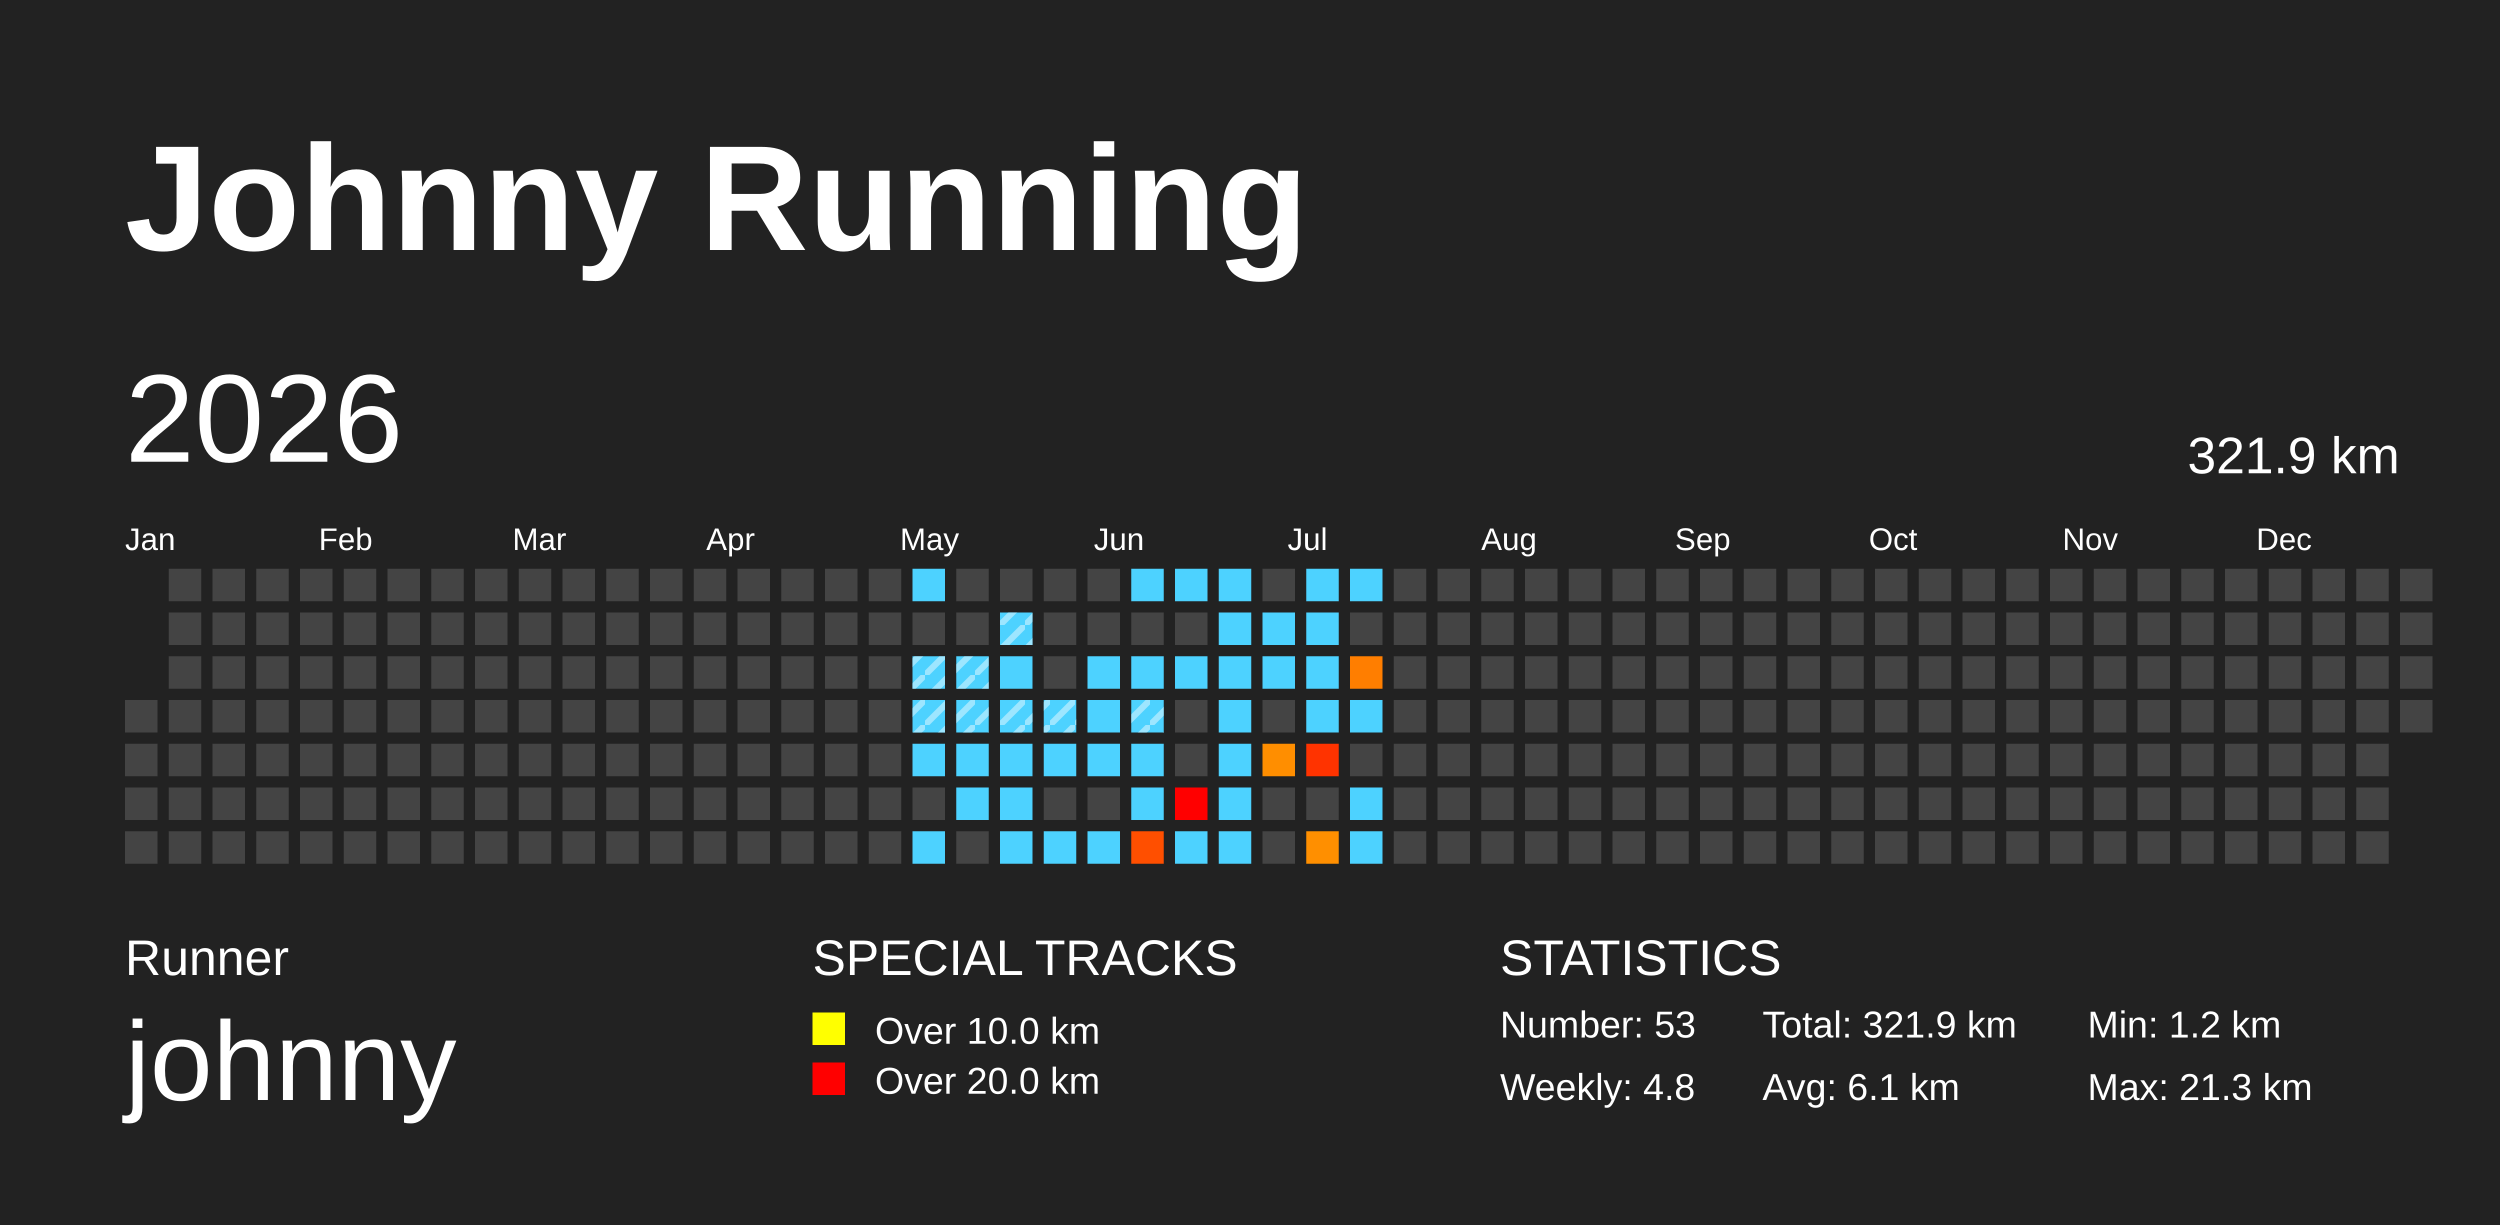
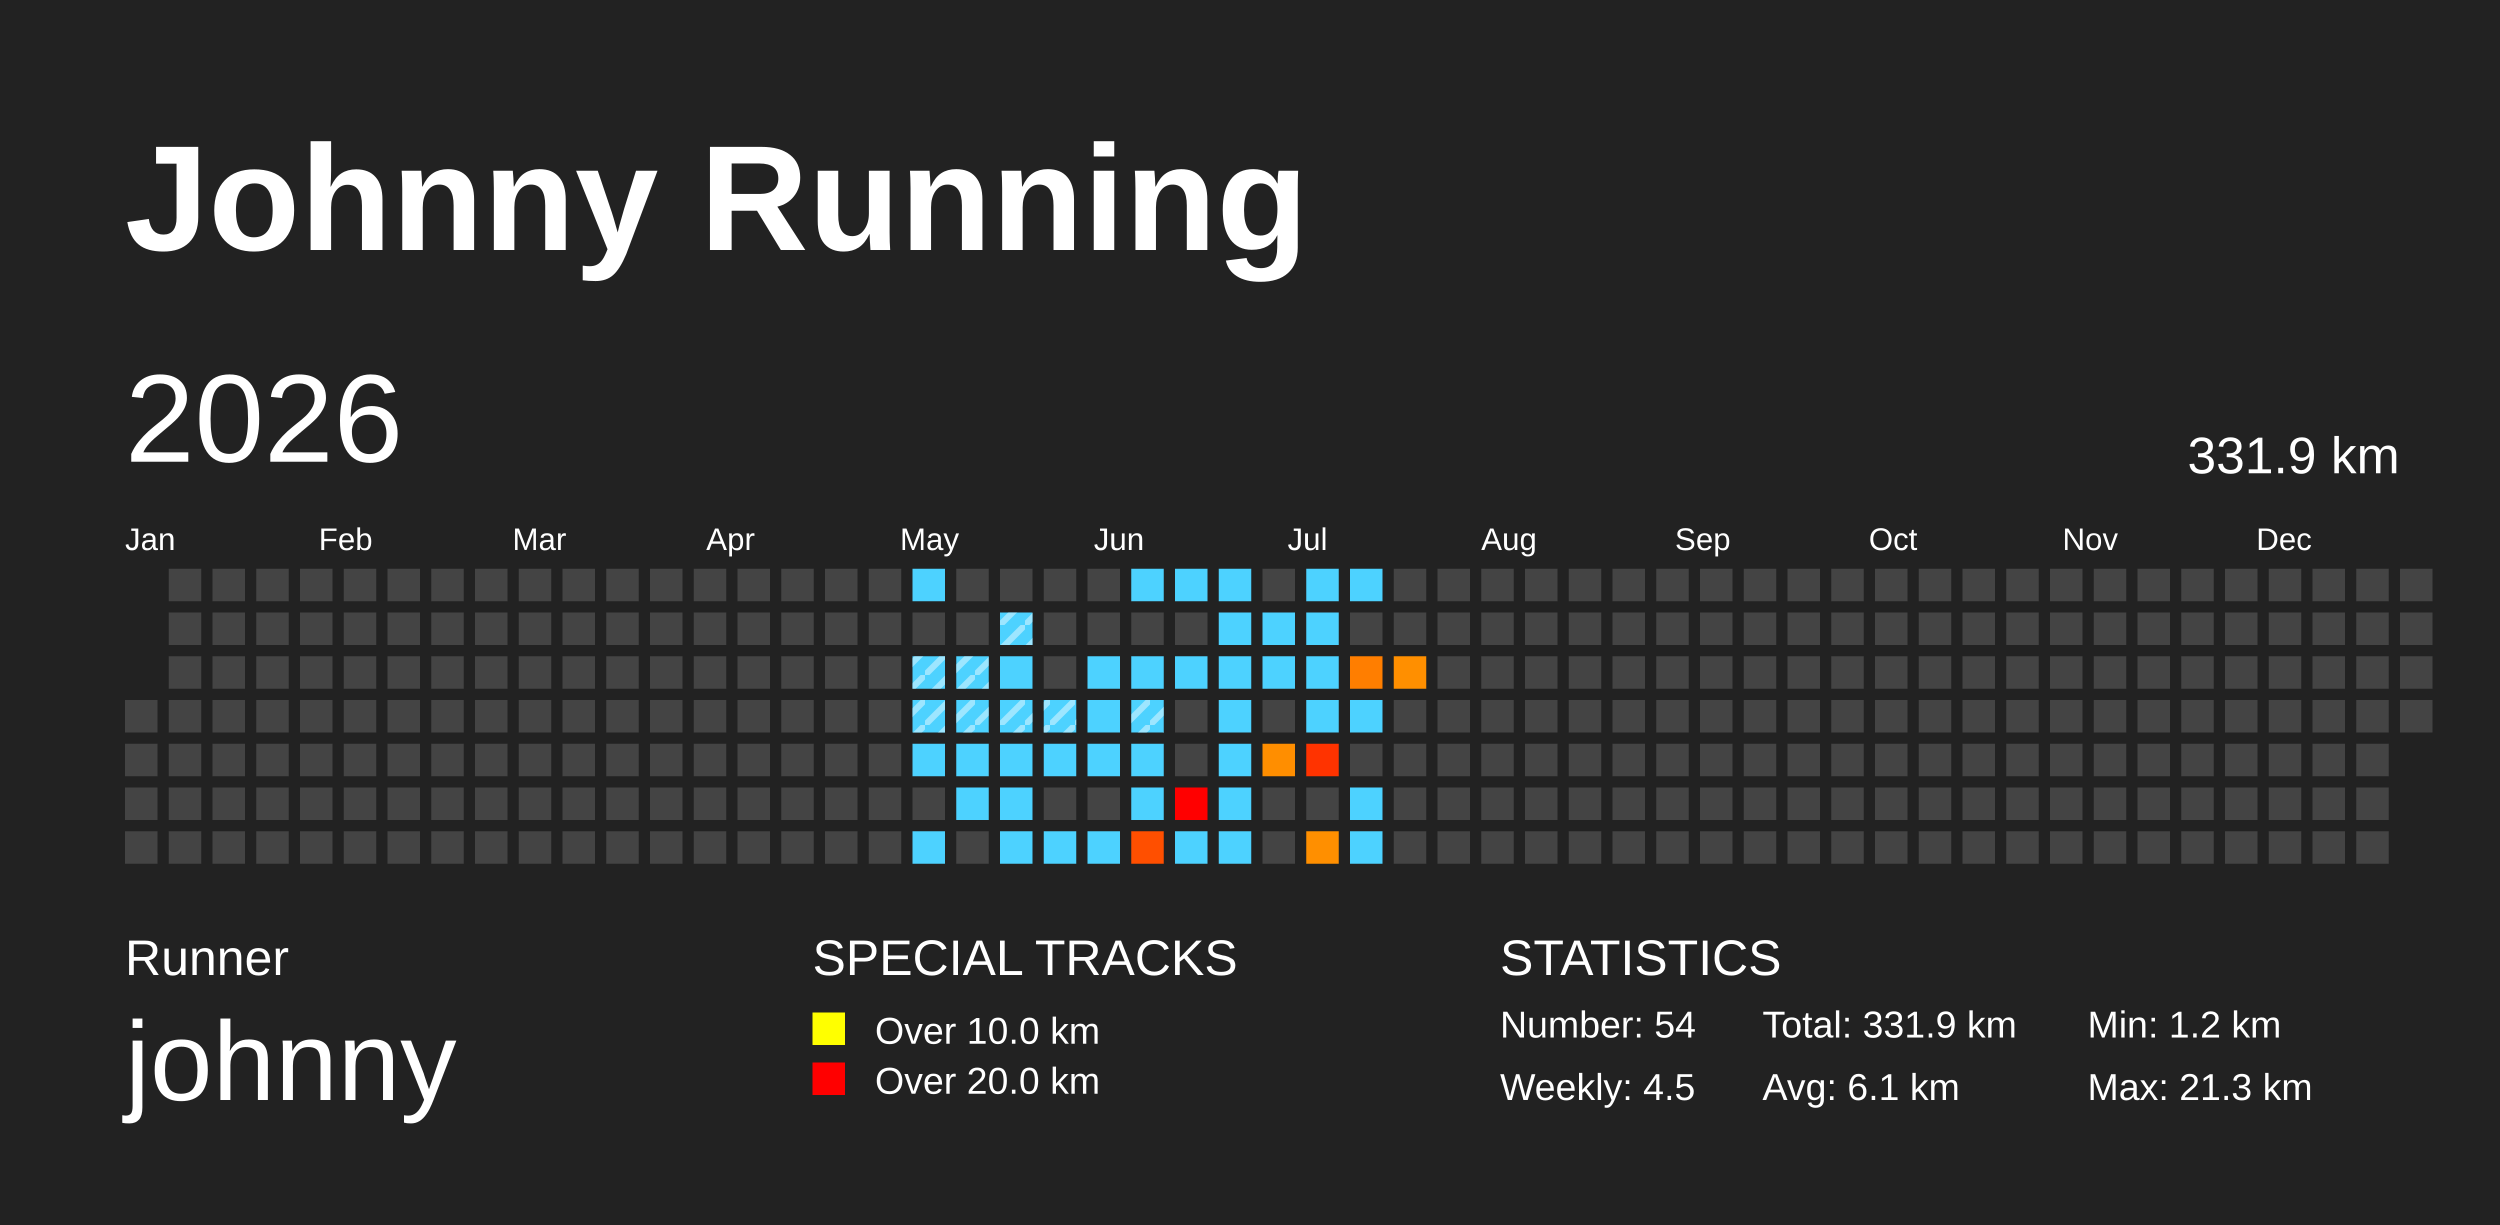
<svg xmlns="http://www.w3.org/2000/svg" baseProfile="full" height="98mm" version="1.1" viewBox="0,0,200,98" width="200mm">
  <defs>
    <pattern height="2" id="indoor-stripe" patternUnits="userSpaceOnUse" width="2">
      <line stroke="white" stroke-opacity="0.45" stroke-width="0.5" x1="0" x2="2" y1="2" y2="0" />
    </pattern>
  </defs>
  <rect fill="#222222" height="98" width="200" x="0" y="0" />
  <text fill="#FFFFFF" style="font-size:12px; font-family:Arial; font-weight:bold;" x="10" y="20">Johnny Running</text>
  <text fill="#FFFFFF" style="font-size:4px; font-family:Arial" x="10" y="78">Runner</text>
  <text fill="#FFFFFF" style="font-size:9px; font-family:Arial" x="10" y="88">johnny</text>
  <text fill="#FFFFFF" style="font-size:4px; font-family:Arial" x="65" y="78">SPECIAL TRACKS</text>
  <rect fill="yellow" height="2.6" width="2.6" x="65" y="81" />
  <text fill="#FFFFFF" style="font-size:3px; font-family:Arial" x="70" y="83.5">Over 10.0 km</text>
  <rect fill="red" height="2.6" width="2.6" x="65" y="85" />
  <text fill="#FFFFFF" style="font-size:3px; font-family:Arial" x="70" y="87.5">Over 20.0 km</text>
  <text fill="#FFFFFF" style="font-size:4px; font-family:Arial" x="120" y="78">STATISTICS</text>
-   <text fill="#FFFFFF" style="font-size:3px; font-family:Arial" x="120" y="83">Number: 53</text>
-   <text fill="#FFFFFF" style="font-size:3px; font-family:Arial" x="120" y="88">Weekly: 4.8</text>
-   <text fill="#FFFFFF" style="font-size:3px; font-family:Arial" x="141" y="83">Total: 321.9 km</text>
+   <text fill="#FFFFFF" style="font-size:3px; font-family:Arial" x="120" y="83">Number: 54</text>
+   <text fill="#FFFFFF" style="font-size:3px; font-family:Arial" x="120" y="88">Weekly: 4.5</text>
+   <text fill="#FFFFFF" style="font-size:3px; font-family:Arial" x="141" y="83">Total: 331.9 km</text>
  <text fill="#FFFFFF" style="font-size:3px; font-family:Arial" x="141" y="88">Avg: 6.1 km</text>
  <text fill="#FFFFFF" style="font-size:3px; font-family:Arial" x="167" y="83">Min: 1.2 km</text>
  <text fill="#FFFFFF" style="font-size:3px; font-family:Arial" x="167" y="88">Max: 21.3 km</text>
  <text dominant-baseline="hanging" fill="#FFFFFF" style="font-size:10.0px; font-family:Arial;" x="10" y="30">2026</text>
-   <text dominant-baseline="hanging" fill="#FFFFFF" style="font-size:4.125px; font-family:Arial;" x="175" y="35">321.9 km</text>
+   <text dominant-baseline="hanging" fill="#FFFFFF" style="font-size:4.125px; font-family:Arial;" x="175" y="35">331.9 km</text>
  <text fill="#FFFFFF" style="font-size:2.5px; font-family:Arial" x="10.0" y="44">Jan</text>
  <text fill="#FFFFFF" style="font-size:2.5px; font-family:Arial" x="25.5" y="44">Feb</text>
  <text fill="#FFFFFF" style="font-size:2.5px; font-family:Arial" x="41.0" y="44">Mar</text>
  <text fill="#FFFFFF" style="font-size:2.5px; font-family:Arial" x="56.5" y="44">Apr</text>
  <text fill="#FFFFFF" style="font-size:2.5px; font-family:Arial" x="72.0" y="44">May</text>
  <text fill="#FFFFFF" style="font-size:2.5px; font-family:Arial" x="87.5" y="44">Jun</text>
  <text fill="#FFFFFF" style="font-size:2.5px; font-family:Arial" x="103.0" y="44">Jul</text>
  <text fill="#FFFFFF" style="font-size:2.5px; font-family:Arial" x="118.5" y="44">Aug</text>
  <text fill="#FFFFFF" style="font-size:2.5px; font-family:Arial" x="134.0" y="44">Sep</text>
  <text fill="#FFFFFF" style="font-size:2.5px; font-family:Arial" x="149.5" y="44">Oct</text>
  <text fill="#FFFFFF" style="font-size:2.5px; font-family:Arial" x="165.0" y="44">Nov</text>
  <text fill="#FFFFFF" style="font-size:2.5px; font-family:Arial" x="180.5" y="44">Dec</text>
  <rect fill="#444444" height="2.6" width="2.6" x="10.0" y="56.0" />
  <rect fill="#444444" height="2.6" width="2.6" x="10.0" y="59.5" />
  <rect fill="#444444" height="2.6" width="2.6" x="10.0" y="63.0" />
  <rect fill="#444444" height="2.6" width="2.6" x="10.0" y="66.5" />
  <rect fill="#444444" height="2.6" width="2.6" x="13.5" y="45.5" />
  <rect fill="#444444" height="2.6" width="2.6" x="13.5" y="49.0" />
  <rect fill="#444444" height="2.6" width="2.6" x="13.5" y="52.5" />
  <rect fill="#444444" height="2.6" width="2.6" x="13.5" y="56.0" />
  <rect fill="#444444" height="2.6" width="2.6" x="13.5" y="59.5" />
  <rect fill="#444444" height="2.6" width="2.6" x="13.5" y="63.0" />
  <rect fill="#444444" height="2.6" width="2.6" x="13.5" y="66.5" />
  <rect fill="#444444" height="2.6" width="2.6" x="17.0" y="45.5" />
  <rect fill="#444444" height="2.6" width="2.6" x="17.0" y="49.0" />
  <rect fill="#444444" height="2.6" width="2.6" x="17.0" y="52.5" />
  <rect fill="#444444" height="2.6" width="2.6" x="17.0" y="56.0" />
  <rect fill="#444444" height="2.6" width="2.6" x="17.0" y="59.5" />
  <rect fill="#444444" height="2.6" width="2.6" x="17.0" y="63.0" />
  <rect fill="#444444" height="2.6" width="2.6" x="17.0" y="66.5" />
  <rect fill="#444444" height="2.6" width="2.6" x="20.5" y="45.5" />
  <rect fill="#444444" height="2.6" width="2.6" x="20.5" y="49.0" />
  <rect fill="#444444" height="2.6" width="2.6" x="20.5" y="52.5" />
  <rect fill="#444444" height="2.6" width="2.6" x="20.5" y="56.0" />
  <rect fill="#444444" height="2.6" width="2.6" x="20.5" y="59.5" />
  <rect fill="#444444" height="2.6" width="2.6" x="20.5" y="63.0" />
  <rect fill="#444444" height="2.6" width="2.6" x="20.5" y="66.5" />
  <rect fill="#444444" height="2.6" width="2.6" x="24.0" y="45.5" />
  <rect fill="#444444" height="2.6" width="2.6" x="24.0" y="49.0" />
  <rect fill="#444444" height="2.6" width="2.6" x="24.0" y="52.5" />
  <rect fill="#444444" height="2.6" width="2.6" x="24.0" y="56.0" />
  <rect fill="#444444" height="2.6" width="2.6" x="24.0" y="59.5" />
  <rect fill="#444444" height="2.6" width="2.6" x="24.0" y="63.0" />
  <rect fill="#444444" height="2.6" width="2.6" x="24.0" y="66.5" />
  <rect fill="#444444" height="2.6" width="2.6" x="27.5" y="45.5" />
  <rect fill="#444444" height="2.6" width="2.6" x="27.5" y="49.0" />
  <rect fill="#444444" height="2.6" width="2.6" x="27.5" y="52.5" />
  <rect fill="#444444" height="2.6" width="2.6" x="27.5" y="56.0" />
  <rect fill="#444444" height="2.6" width="2.6" x="27.5" y="59.5" />
  <rect fill="#444444" height="2.6" width="2.6" x="27.5" y="63.0" />
  <rect fill="#444444" height="2.6" width="2.6" x="27.5" y="66.5" />
  <rect fill="#444444" height="2.6" width="2.6" x="31.0" y="45.5" />
  <rect fill="#444444" height="2.6" width="2.6" x="31.0" y="49.0" />
  <rect fill="#444444" height="2.6" width="2.6" x="31.0" y="52.5" />
  <rect fill="#444444" height="2.6" width="2.6" x="31.0" y="56.0" />
  <rect fill="#444444" height="2.6" width="2.6" x="31.0" y="59.5" />
  <rect fill="#444444" height="2.6" width="2.6" x="31.0" y="63.0" />
  <rect fill="#444444" height="2.6" width="2.6" x="31.0" y="66.5" />
  <rect fill="#444444" height="2.6" width="2.6" x="34.5" y="45.5" />
  <rect fill="#444444" height="2.6" width="2.6" x="34.5" y="49.0" />
  <rect fill="#444444" height="2.6" width="2.6" x="34.5" y="52.5" />
  <rect fill="#444444" height="2.6" width="2.6" x="34.5" y="56.0" />
  <rect fill="#444444" height="2.6" width="2.6" x="34.5" y="59.5" />
  <rect fill="#444444" height="2.6" width="2.6" x="34.5" y="63.0" />
  <rect fill="#444444" height="2.6" width="2.6" x="34.5" y="66.5" />
  <rect fill="#444444" height="2.6" width="2.6" x="38.0" y="45.5" />
  <rect fill="#444444" height="2.6" width="2.6" x="38.0" y="49.0" />
  <rect fill="#444444" height="2.6" width="2.6" x="38.0" y="52.5" />
  <rect fill="#444444" height="2.6" width="2.6" x="38.0" y="56.0" />
  <rect fill="#444444" height="2.6" width="2.6" x="38.0" y="59.5" />
  <rect fill="#444444" height="2.6" width="2.6" x="38.0" y="63.0" />
  <rect fill="#444444" height="2.6" width="2.6" x="38.0" y="66.5" />
  <rect fill="#444444" height="2.6" width="2.6" x="41.5" y="45.5" />
  <rect fill="#444444" height="2.6" width="2.6" x="41.5" y="49.0" />
  <rect fill="#444444" height="2.6" width="2.6" x="41.5" y="52.5" />
  <rect fill="#444444" height="2.6" width="2.6" x="41.5" y="56.0" />
  <rect fill="#444444" height="2.6" width="2.6" x="41.5" y="59.5" />
  <rect fill="#444444" height="2.6" width="2.6" x="41.5" y="63.0" />
  <rect fill="#444444" height="2.6" width="2.6" x="41.5" y="66.5" />
  <rect fill="#444444" height="2.6" width="2.6" x="45.0" y="45.5" />
  <rect fill="#444444" height="2.6" width="2.6" x="45.0" y="49.0" />
  <rect fill="#444444" height="2.6" width="2.6" x="45.0" y="52.5" />
  <rect fill="#444444" height="2.6" width="2.6" x="45.0" y="56.0" />
  <rect fill="#444444" height="2.6" width="2.6" x="45.0" y="59.5" />
  <rect fill="#444444" height="2.6" width="2.6" x="45.0" y="63.0" />
  <rect fill="#444444" height="2.6" width="2.6" x="45.0" y="66.5" />
  <rect fill="#444444" height="2.6" width="2.6" x="48.5" y="45.5" />
  <rect fill="#444444" height="2.6" width="2.6" x="48.5" y="49.0" />
  <rect fill="#444444" height="2.6" width="2.6" x="48.5" y="52.5" />
  <rect fill="#444444" height="2.6" width="2.6" x="48.5" y="56.0" />
  <rect fill="#444444" height="2.6" width="2.6" x="48.5" y="59.5" />
  <rect fill="#444444" height="2.6" width="2.6" x="48.5" y="63.0" />
  <rect fill="#444444" height="2.6" width="2.6" x="48.5" y="66.5" />
  <rect fill="#444444" height="2.6" width="2.6" x="52.0" y="45.5" />
  <rect fill="#444444" height="2.6" width="2.6" x="52.0" y="49.0" />
  <rect fill="#444444" height="2.6" width="2.6" x="52.0" y="52.5" />
  <rect fill="#444444" height="2.6" width="2.6" x="52.0" y="56.0" />
  <rect fill="#444444" height="2.6" width="2.6" x="52.0" y="59.5" />
  <rect fill="#444444" height="2.6" width="2.6" x="52.0" y="63.0" />
  <rect fill="#444444" height="2.6" width="2.6" x="52.0" y="66.5" />
  <rect fill="#444444" height="2.6" width="2.6" x="55.5" y="45.5" />
  <rect fill="#444444" height="2.6" width="2.6" x="55.5" y="49.0" />
  <rect fill="#444444" height="2.6" width="2.6" x="55.5" y="52.5" />
  <rect fill="#444444" height="2.6" width="2.6" x="55.5" y="56.0" />
  <rect fill="#444444" height="2.6" width="2.6" x="55.5" y="59.5" />
  <rect fill="#444444" height="2.6" width="2.6" x="55.5" y="63.0" />
  <rect fill="#444444" height="2.6" width="2.6" x="55.5" y="66.5" />
  <rect fill="#444444" height="2.6" width="2.6" x="59.0" y="45.5" />
  <rect fill="#444444" height="2.6" width="2.6" x="59.0" y="49.0" />
  <rect fill="#444444" height="2.6" width="2.6" x="59.0" y="52.5" />
  <rect fill="#444444" height="2.6" width="2.6" x="59.0" y="56.0" />
  <rect fill="#444444" height="2.6" width="2.6" x="59.0" y="59.5" />
  <rect fill="#444444" height="2.6" width="2.6" x="59.0" y="63.0" />
  <rect fill="#444444" height="2.6" width="2.6" x="59.0" y="66.5" />
  <rect fill="#444444" height="2.6" width="2.6" x="62.5" y="45.5" />
  <rect fill="#444444" height="2.6" width="2.6" x="62.5" y="49.0" />
  <rect fill="#444444" height="2.6" width="2.6" x="62.5" y="52.5" />
  <rect fill="#444444" height="2.6" width="2.6" x="62.5" y="56.0" />
  <rect fill="#444444" height="2.6" width="2.6" x="62.5" y="59.5" />
  <rect fill="#444444" height="2.6" width="2.6" x="62.5" y="63.0" />
  <rect fill="#444444" height="2.6" width="2.6" x="62.5" y="66.5" />
  <rect fill="#444444" height="2.6" width="2.6" x="66.0" y="45.5" />
  <rect fill="#444444" height="2.6" width="2.6" x="66.0" y="49.0" />
  <rect fill="#444444" height="2.6" width="2.6" x="66.0" y="52.5" />
  <rect fill="#444444" height="2.6" width="2.6" x="66.0" y="56.0" />
  <rect fill="#444444" height="2.6" width="2.6" x="66.0" y="59.5" />
  <rect fill="#444444" height="2.6" width="2.6" x="66.0" y="63.0" />
  <rect fill="#444444" height="2.6" width="2.6" x="66.0" y="66.5" />
  <rect fill="#444444" height="2.6" width="2.6" x="69.5" y="45.5" />
  <rect fill="#444444" height="2.6" width="2.6" x="69.5" y="49.0" />
  <rect fill="#444444" height="2.6" width="2.6" x="69.5" y="52.5" />
  <rect fill="#444444" height="2.6" width="2.6" x="69.5" y="56.0" />
  <rect fill="#444444" height="2.6" width="2.6" x="69.5" y="59.5" />
  <rect fill="#444444" height="2.6" width="2.6" x="69.5" y="63.0" />
  <rect fill="#444444" height="2.6" width="2.6" x="69.5" y="66.5" />
  <rect fill="#4dd2ff" height="2.6" width="2.6" x="73.0" y="45.5" />
  <rect fill="#444444" height="2.6" width="2.6" x="73.0" y="49.0" />
  <rect fill="#4dd2ff" height="2.6" width="2.6" x="73.0" y="52.5" />
  <rect fill="url(#indoor-stripe)" height="2.6" style="pointer-events: none;" width="2.6" x="73.0" y="52.5" />
  <rect fill="#4dd2ff" height="2.6" width="2.6" x="73.0" y="56.0" />
  <rect fill="url(#indoor-stripe)" height="2.6" style="pointer-events: none;" width="2.6" x="73.0" y="56.0" />
  <rect fill="#4dd2ff" height="2.6" width="2.6" x="73.0" y="59.5" />
  <rect fill="#444444" height="2.6" width="2.6" x="73.0" y="63.0" />
  <rect fill="#4dd2ff" height="2.6" width="2.6" x="73.0" y="66.5" />
  <rect fill="#444444" height="2.6" width="2.6" x="76.5" y="45.5" />
  <rect fill="#444444" height="2.6" width="2.6" x="76.5" y="49.0" />
  <rect fill="#4dd2ff" height="2.6" width="2.6" x="76.5" y="52.5" />
  <rect fill="url(#indoor-stripe)" height="2.6" style="pointer-events: none;" width="2.6" x="76.5" y="52.5" />
  <rect fill="#4dd2ff" height="2.6" width="2.6" x="76.5" y="56.0" />
  <rect fill="url(#indoor-stripe)" height="2.6" style="pointer-events: none;" width="2.6" x="76.5" y="56.0" />
  <rect fill="#4dd2ff" height="2.6" width="2.6" x="76.5" y="59.5" />
  <rect fill="#4dd2ff" height="2.6" width="2.6" x="76.5" y="63.0" />
  <rect fill="#444444" height="2.6" width="2.6" x="76.5" y="66.5" />
  <rect fill="#444444" height="2.6" width="2.6" x="80.0" y="45.5" />
  <rect fill="#4dd2ff" height="2.6" width="2.6" x="80.0" y="49.0" />
  <rect fill="url(#indoor-stripe)" height="2.6" style="pointer-events: none;" width="2.6" x="80.0" y="49.0" />
  <rect fill="#4dd2ff" height="2.6" width="2.6" x="80.0" y="52.5" />
  <rect fill="#4dd2ff" height="2.6" width="2.6" x="80.0" y="56.0" />
  <rect fill="url(#indoor-stripe)" height="2.6" style="pointer-events: none;" width="2.6" x="80.0" y="56.0" />
  <rect fill="#4dd2ff" height="2.6" width="2.6" x="80.0" y="59.5" />
  <rect fill="#4dd2ff" height="2.6" width="2.6" x="80.0" y="63.0" />
  <rect fill="#4dd2ff" height="2.6" width="2.6" x="80.0" y="66.5" />
  <rect fill="#444444" height="2.6" width="2.6" x="83.5" y="45.5" />
  <rect fill="#444444" height="2.6" width="2.6" x="83.5" y="49.0" />
  <rect fill="#444444" height="2.6" width="2.6" x="83.5" y="52.5" />
  <rect fill="#4dd2ff" height="2.6" width="2.6" x="83.5" y="56.0" />
  <rect fill="url(#indoor-stripe)" height="2.6" style="pointer-events: none;" width="2.6" x="83.5" y="56.0" />
  <rect fill="#4dd2ff" height="2.6" width="2.6" x="83.5" y="59.5" />
  <rect fill="#444444" height="2.6" width="2.6" x="83.5" y="63.0" />
  <rect fill="#4dd2ff" height="2.6" width="2.6" x="83.5" y="66.5" />
  <rect fill="#444444" height="2.6" width="2.6" x="87.0" y="45.5" />
  <rect fill="#444444" height="2.6" width="2.6" x="87.0" y="49.0" />
  <rect fill="#4dd2ff" height="2.6" width="2.6" x="87.0" y="52.5" />
  <rect fill="#4dd2ff" height="2.6" width="2.6" x="87.0" y="56.0" />
  <rect fill="#4dd2ff" height="2.6" width="2.6" x="87.0" y="59.5" />
  <rect fill="#444444" height="2.6" width="2.6" x="87.0" y="63.0" />
  <rect fill="#4dd2ff" height="2.6" width="2.6" x="87.0" y="66.5" />
  <rect fill="#4dd2ff" height="2.6" width="2.6" x="90.5" y="45.5" />
  <rect fill="#444444" height="2.6" width="2.6" x="90.5" y="49.0" />
  <rect fill="#4dd2ff" height="2.6" width="2.6" x="90.5" y="52.5" />
  <rect fill="#4dd2ff" height="2.6" width="2.6" x="90.5" y="56.0" />
  <rect fill="url(#indoor-stripe)" height="2.6" style="pointer-events: none;" width="2.6" x="90.5" y="56.0" />
  <rect fill="#4dd2ff" height="2.6" width="2.6" x="90.5" y="59.5" />
  <rect fill="#4dd2ff" height="2.6" width="2.6" x="90.5" y="63.0" />
  <rect fill="#ff4f00" height="2.6" width="2.6" x="90.5" y="66.5" />
  <rect fill="#4dd2ff" height="2.6" width="2.6" x="94.0" y="45.5" />
  <rect fill="#444444" height="2.6" width="2.6" x="94.0" y="49.0" />
  <rect fill="#4dd2ff" height="2.6" width="2.6" x="94.0" y="52.5" />
  <rect fill="#444444" height="2.6" width="2.6" x="94.0" y="56.0" />
  <rect fill="#444444" height="2.6" width="2.6" x="94.0" y="59.5" />
  <rect fill="red" height="2.6" width="2.6" x="94.0" y="63.0" />
  <rect fill="#4dd2ff" height="2.6" width="2.6" x="94.0" y="66.5" />
  <rect fill="#4dd2ff" height="2.6" width="2.6" x="97.5" y="45.5" />
  <rect fill="#4dd2ff" height="2.6" width="2.6" x="97.5" y="49.0" />
  <rect fill="#4dd2ff" height="2.6" width="2.6" x="97.5" y="52.5" />
  <rect fill="#4dd2ff" height="2.6" width="2.6" x="97.5" y="56.0" />
  <rect fill="#4dd2ff" height="2.6" width="2.6" x="97.5" y="59.5" />
  <rect fill="#4dd2ff" height="2.6" width="2.6" x="97.5" y="63.0" />
  <rect fill="#4dd2ff" height="2.6" width="2.6" x="97.5" y="66.5" />
  <rect fill="#444444" height="2.6" width="2.6" x="101.0" y="45.5" />
  <rect fill="#4dd2ff" height="2.6" width="2.6" x="101.0" y="49.0" />
  <rect fill="#4dd2ff" height="2.6" width="2.6" x="101.0" y="52.5" />
  <rect fill="#444444" height="2.6" width="2.6" x="101.0" y="56.0" />
  <rect fill="#ff8e00" height="2.6" width="2.6" x="101.0" y="59.5" />
  <rect fill="#444444" height="2.6" width="2.6" x="101.0" y="63.0" />
  <rect fill="#444444" height="2.6" width="2.6" x="101.0" y="66.5" />
  <rect fill="#4dd2ff" height="2.6" width="2.6" x="104.5" y="45.5" />
  <rect fill="#4dd2ff" height="2.6" width="2.6" x="104.5" y="49.0" />
  <rect fill="#4dd2ff" height="2.6" width="2.6" x="104.5" y="52.5" />
  <rect fill="#4dd2ff" height="2.6" width="2.6" x="104.5" y="56.0" />
  <rect fill="#ff3300" height="2.6" width="2.6" x="104.5" y="59.5" />
  <rect fill="#444444" height="2.6" width="2.6" x="104.5" y="63.0" />
  <rect fill="#ff8f00" height="2.6" width="2.6" x="104.5" y="66.5" />
  <rect fill="#4dd2ff" height="2.6" width="2.6" x="108.0" y="45.5" />
  <rect fill="#444444" height="2.6" width="2.6" x="108.0" y="49.0" />
  <rect fill="#ff7e00" height="2.6" width="2.6" x="108.0" y="52.5" />
  <rect fill="#4dd2ff" height="2.6" width="2.6" x="108.0" y="56.0" />
  <rect fill="#444444" height="2.6" width="2.6" x="108.0" y="59.5" />
  <rect fill="#4dd2ff" height="2.6" width="2.6" x="108.0" y="63.0" />
  <rect fill="#4dd2ff" height="2.6" width="2.6" x="108.0" y="66.5" />
  <rect fill="#444444" height="2.6" width="2.6" x="111.5" y="45.5" />
  <rect fill="#444444" height="2.6" width="2.6" x="111.5" y="49.0" />
-   <rect fill="#444444" height="2.6" width="2.6" x="111.5" y="52.5" />
+   <rect fill="#ff8f00" height="2.6" width="2.6" x="111.5" y="52.5" />
  <rect fill="#444444" height="2.6" width="2.6" x="111.5" y="56.0" />
  <rect fill="#444444" height="2.6" width="2.6" x="111.5" y="59.5" />
  <rect fill="#444444" height="2.6" width="2.6" x="111.5" y="63.0" />
  <rect fill="#444444" height="2.6" width="2.6" x="111.5" y="66.5" />
  <rect fill="#444444" height="2.6" width="2.6" x="115.0" y="45.5" />
  <rect fill="#444444" height="2.6" width="2.6" x="115.0" y="49.0" />
  <rect fill="#444444" height="2.6" width="2.6" x="115.0" y="52.5" />
  <rect fill="#444444" height="2.6" width="2.6" x="115.0" y="56.0" />
  <rect fill="#444444" height="2.6" width="2.6" x="115.0" y="59.5" />
  <rect fill="#444444" height="2.6" width="2.6" x="115.0" y="63.0" />
  <rect fill="#444444" height="2.6" width="2.6" x="115.0" y="66.5" />
  <rect fill="#444444" height="2.6" width="2.6" x="118.5" y="45.5" />
  <rect fill="#444444" height="2.6" width="2.6" x="118.5" y="49.0" />
  <rect fill="#444444" height="2.6" width="2.6" x="118.5" y="52.5" />
  <rect fill="#444444" height="2.6" width="2.6" x="118.5" y="56.0" />
  <rect fill="#444444" height="2.6" width="2.6" x="118.5" y="59.5" />
  <rect fill="#444444" height="2.6" width="2.6" x="118.5" y="63.0" />
  <rect fill="#444444" height="2.6" width="2.6" x="118.5" y="66.5" />
  <rect fill="#444444" height="2.6" width="2.6" x="122.0" y="45.5" />
  <rect fill="#444444" height="2.6" width="2.6" x="122.0" y="49.0" />
  <rect fill="#444444" height="2.6" width="2.6" x="122.0" y="52.5" />
  <rect fill="#444444" height="2.6" width="2.6" x="122.0" y="56.0" />
  <rect fill="#444444" height="2.6" width="2.6" x="122.0" y="59.5" />
  <rect fill="#444444" height="2.6" width="2.6" x="122.0" y="63.0" />
  <rect fill="#444444" height="2.6" width="2.6" x="122.0" y="66.5" />
  <rect fill="#444444" height="2.6" width="2.6" x="125.5" y="45.5" />
  <rect fill="#444444" height="2.6" width="2.6" x="125.5" y="49.0" />
  <rect fill="#444444" height="2.6" width="2.6" x="125.5" y="52.5" />
  <rect fill="#444444" height="2.6" width="2.6" x="125.5" y="56.0" />
  <rect fill="#444444" height="2.6" width="2.6" x="125.5" y="59.5" />
  <rect fill="#444444" height="2.6" width="2.6" x="125.5" y="63.0" />
  <rect fill="#444444" height="2.6" width="2.6" x="125.5" y="66.5" />
  <rect fill="#444444" height="2.6" width="2.6" x="129.0" y="45.5" />
  <rect fill="#444444" height="2.6" width="2.6" x="129.0" y="49.0" />
  <rect fill="#444444" height="2.6" width="2.6" x="129.0" y="52.5" />
  <rect fill="#444444" height="2.6" width="2.6" x="129.0" y="56.0" />
  <rect fill="#444444" height="2.6" width="2.6" x="129.0" y="59.5" />
  <rect fill="#444444" height="2.6" width="2.6" x="129.0" y="63.0" />
  <rect fill="#444444" height="2.6" width="2.6" x="129.0" y="66.5" />
  <rect fill="#444444" height="2.6" width="2.6" x="132.5" y="45.5" />
  <rect fill="#444444" height="2.6" width="2.6" x="132.5" y="49.0" />
  <rect fill="#444444" height="2.6" width="2.6" x="132.5" y="52.5" />
  <rect fill="#444444" height="2.6" width="2.6" x="132.5" y="56.0" />
  <rect fill="#444444" height="2.6" width="2.6" x="132.5" y="59.5" />
  <rect fill="#444444" height="2.6" width="2.6" x="132.5" y="63.0" />
  <rect fill="#444444" height="2.6" width="2.6" x="132.5" y="66.5" />
  <rect fill="#444444" height="2.6" width="2.6" x="136.0" y="45.5" />
  <rect fill="#444444" height="2.6" width="2.6" x="136.0" y="49.0" />
  <rect fill="#444444" height="2.6" width="2.6" x="136.0" y="52.5" />
  <rect fill="#444444" height="2.6" width="2.6" x="136.0" y="56.0" />
  <rect fill="#444444" height="2.6" width="2.6" x="136.0" y="59.5" />
  <rect fill="#444444" height="2.6" width="2.6" x="136.0" y="63.0" />
  <rect fill="#444444" height="2.6" width="2.6" x="136.0" y="66.5" />
  <rect fill="#444444" height="2.6" width="2.6" x="139.5" y="45.5" />
  <rect fill="#444444" height="2.6" width="2.6" x="139.5" y="49.0" />
  <rect fill="#444444" height="2.6" width="2.6" x="139.5" y="52.5" />
  <rect fill="#444444" height="2.6" width="2.6" x="139.5" y="56.0" />
  <rect fill="#444444" height="2.6" width="2.6" x="139.5" y="59.5" />
  <rect fill="#444444" height="2.6" width="2.6" x="139.5" y="63.0" />
  <rect fill="#444444" height="2.6" width="2.6" x="139.5" y="66.5" />
  <rect fill="#444444" height="2.6" width="2.6" x="143.0" y="45.5" />
  <rect fill="#444444" height="2.6" width="2.6" x="143.0" y="49.0" />
  <rect fill="#444444" height="2.6" width="2.6" x="143.0" y="52.5" />
  <rect fill="#444444" height="2.6" width="2.6" x="143.0" y="56.0" />
  <rect fill="#444444" height="2.6" width="2.6" x="143.0" y="59.5" />
  <rect fill="#444444" height="2.6" width="2.6" x="143.0" y="63.0" />
  <rect fill="#444444" height="2.6" width="2.6" x="143.0" y="66.5" />
  <rect fill="#444444" height="2.6" width="2.6" x="146.5" y="45.5" />
  <rect fill="#444444" height="2.6" width="2.6" x="146.5" y="49.0" />
  <rect fill="#444444" height="2.6" width="2.6" x="146.5" y="52.5" />
  <rect fill="#444444" height="2.6" width="2.6" x="146.5" y="56.0" />
  <rect fill="#444444" height="2.6" width="2.6" x="146.5" y="59.5" />
  <rect fill="#444444" height="2.6" width="2.6" x="146.5" y="63.0" />
  <rect fill="#444444" height="2.6" width="2.6" x="146.5" y="66.5" />
  <rect fill="#444444" height="2.6" width="2.6" x="150.0" y="45.5" />
  <rect fill="#444444" height="2.6" width="2.6" x="150.0" y="49.0" />
  <rect fill="#444444" height="2.6" width="2.6" x="150.0" y="52.5" />
  <rect fill="#444444" height="2.6" width="2.6" x="150.0" y="56.0" />
  <rect fill="#444444" height="2.6" width="2.6" x="150.0" y="59.5" />
  <rect fill="#444444" height="2.6" width="2.6" x="150.0" y="63.0" />
  <rect fill="#444444" height="2.6" width="2.6" x="150.0" y="66.5" />
  <rect fill="#444444" height="2.6" width="2.6" x="153.5" y="45.5" />
  <rect fill="#444444" height="2.6" width="2.6" x="153.5" y="49.0" />
  <rect fill="#444444" height="2.6" width="2.6" x="153.5" y="52.5" />
  <rect fill="#444444" height="2.6" width="2.6" x="153.5" y="56.0" />
  <rect fill="#444444" height="2.6" width="2.6" x="153.5" y="59.5" />
  <rect fill="#444444" height="2.6" width="2.6" x="153.5" y="63.0" />
  <rect fill="#444444" height="2.6" width="2.6" x="153.5" y="66.5" />
  <rect fill="#444444" height="2.6" width="2.6" x="157.0" y="45.5" />
  <rect fill="#444444" height="2.6" width="2.6" x="157.0" y="49.0" />
  <rect fill="#444444" height="2.6" width="2.6" x="157.0" y="52.5" />
  <rect fill="#444444" height="2.6" width="2.6" x="157.0" y="56.0" />
  <rect fill="#444444" height="2.6" width="2.6" x="157.0" y="59.5" />
  <rect fill="#444444" height="2.6" width="2.6" x="157.0" y="63.0" />
  <rect fill="#444444" height="2.6" width="2.6" x="157.0" y="66.5" />
  <rect fill="#444444" height="2.6" width="2.6" x="160.5" y="45.5" />
  <rect fill="#444444" height="2.6" width="2.6" x="160.5" y="49.0" />
  <rect fill="#444444" height="2.6" width="2.6" x="160.5" y="52.5" />
  <rect fill="#444444" height="2.6" width="2.6" x="160.5" y="56.0" />
  <rect fill="#444444" height="2.6" width="2.6" x="160.5" y="59.5" />
  <rect fill="#444444" height="2.6" width="2.6" x="160.5" y="63.0" />
  <rect fill="#444444" height="2.6" width="2.6" x="160.5" y="66.5" />
  <rect fill="#444444" height="2.6" width="2.6" x="164.0" y="45.5" />
  <rect fill="#444444" height="2.6" width="2.6" x="164.0" y="49.0" />
  <rect fill="#444444" height="2.6" width="2.6" x="164.0" y="52.5" />
  <rect fill="#444444" height="2.6" width="2.6" x="164.0" y="56.0" />
  <rect fill="#444444" height="2.6" width="2.6" x="164.0" y="59.5" />
  <rect fill="#444444" height="2.6" width="2.6" x="164.0" y="63.0" />
  <rect fill="#444444" height="2.6" width="2.6" x="164.0" y="66.5" />
  <rect fill="#444444" height="2.6" width="2.6" x="167.5" y="45.5" />
  <rect fill="#444444" height="2.6" width="2.6" x="167.5" y="49.0" />
  <rect fill="#444444" height="2.6" width="2.6" x="167.5" y="52.5" />
  <rect fill="#444444" height="2.6" width="2.6" x="167.5" y="56.0" />
  <rect fill="#444444" height="2.6" width="2.6" x="167.5" y="59.5" />
  <rect fill="#444444" height="2.6" width="2.6" x="167.5" y="63.0" />
  <rect fill="#444444" height="2.6" width="2.6" x="167.5" y="66.5" />
  <rect fill="#444444" height="2.6" width="2.6" x="171.0" y="45.5" />
  <rect fill="#444444" height="2.6" width="2.6" x="171.0" y="49.0" />
  <rect fill="#444444" height="2.6" width="2.6" x="171.0" y="52.5" />
  <rect fill="#444444" height="2.6" width="2.6" x="171.0" y="56.0" />
  <rect fill="#444444" height="2.6" width="2.6" x="171.0" y="59.5" />
  <rect fill="#444444" height="2.6" width="2.6" x="171.0" y="63.0" />
  <rect fill="#444444" height="2.6" width="2.6" x="171.0" y="66.5" />
  <rect fill="#444444" height="2.6" width="2.6" x="174.5" y="45.5" />
  <rect fill="#444444" height="2.6" width="2.6" x="174.5" y="49.0" />
  <rect fill="#444444" height="2.6" width="2.6" x="174.5" y="52.5" />
  <rect fill="#444444" height="2.6" width="2.6" x="174.5" y="56.0" />
  <rect fill="#444444" height="2.6" width="2.6" x="174.5" y="59.5" />
  <rect fill="#444444" height="2.6" width="2.6" x="174.5" y="63.0" />
  <rect fill="#444444" height="2.6" width="2.6" x="174.5" y="66.5" />
  <rect fill="#444444" height="2.6" width="2.6" x="178.0" y="45.5" />
  <rect fill="#444444" height="2.6" width="2.6" x="178.0" y="49.0" />
  <rect fill="#444444" height="2.6" width="2.6" x="178.0" y="52.5" />
  <rect fill="#444444" height="2.6" width="2.6" x="178.0" y="56.0" />
  <rect fill="#444444" height="2.6" width="2.6" x="178.0" y="59.5" />
  <rect fill="#444444" height="2.6" width="2.6" x="178.0" y="63.0" />
  <rect fill="#444444" height="2.6" width="2.6" x="178.0" y="66.5" />
  <rect fill="#444444" height="2.6" width="2.6" x="181.5" y="45.5" />
  <rect fill="#444444" height="2.6" width="2.6" x="181.5" y="49.0" />
  <rect fill="#444444" height="2.6" width="2.6" x="181.5" y="52.5" />
  <rect fill="#444444" height="2.6" width="2.6" x="181.5" y="56.0" />
  <rect fill="#444444" height="2.6" width="2.6" x="181.5" y="59.5" />
  <rect fill="#444444" height="2.6" width="2.6" x="181.5" y="63.0" />
  <rect fill="#444444" height="2.6" width="2.6" x="181.5" y="66.5" />
  <rect fill="#444444" height="2.6" width="2.6" x="185.0" y="45.5" />
  <rect fill="#444444" height="2.6" width="2.6" x="185.0" y="49.0" />
  <rect fill="#444444" height="2.6" width="2.6" x="185.0" y="52.5" />
  <rect fill="#444444" height="2.6" width="2.6" x="185.0" y="56.0" />
  <rect fill="#444444" height="2.6" width="2.6" x="185.0" y="59.5" />
  <rect fill="#444444" height="2.6" width="2.6" x="185.0" y="63.0" />
  <rect fill="#444444" height="2.6" width="2.6" x="185.0" y="66.5" />
  <rect fill="#444444" height="2.6" width="2.6" x="188.5" y="45.5" />
  <rect fill="#444444" height="2.6" width="2.6" x="188.5" y="49.0" />
  <rect fill="#444444" height="2.6" width="2.6" x="188.5" y="52.5" />
  <rect fill="#444444" height="2.6" width="2.6" x="188.5" y="56.0" />
  <rect fill="#444444" height="2.6" width="2.6" x="188.5" y="59.5" />
  <rect fill="#444444" height="2.6" width="2.6" x="188.5" y="63.0" />
  <rect fill="#444444" height="2.6" width="2.6" x="188.5" y="66.5" />
  <rect fill="#444444" height="2.6" width="2.6" x="192.0" y="45.5" />
  <rect fill="#444444" height="2.6" width="2.6" x="192.0" y="49.0" />
  <rect fill="#444444" height="2.6" width="2.6" x="192.0" y="52.5" />
  <rect fill="#444444" height="2.6" width="2.6" x="192.0" y="56.0" />
</svg>
